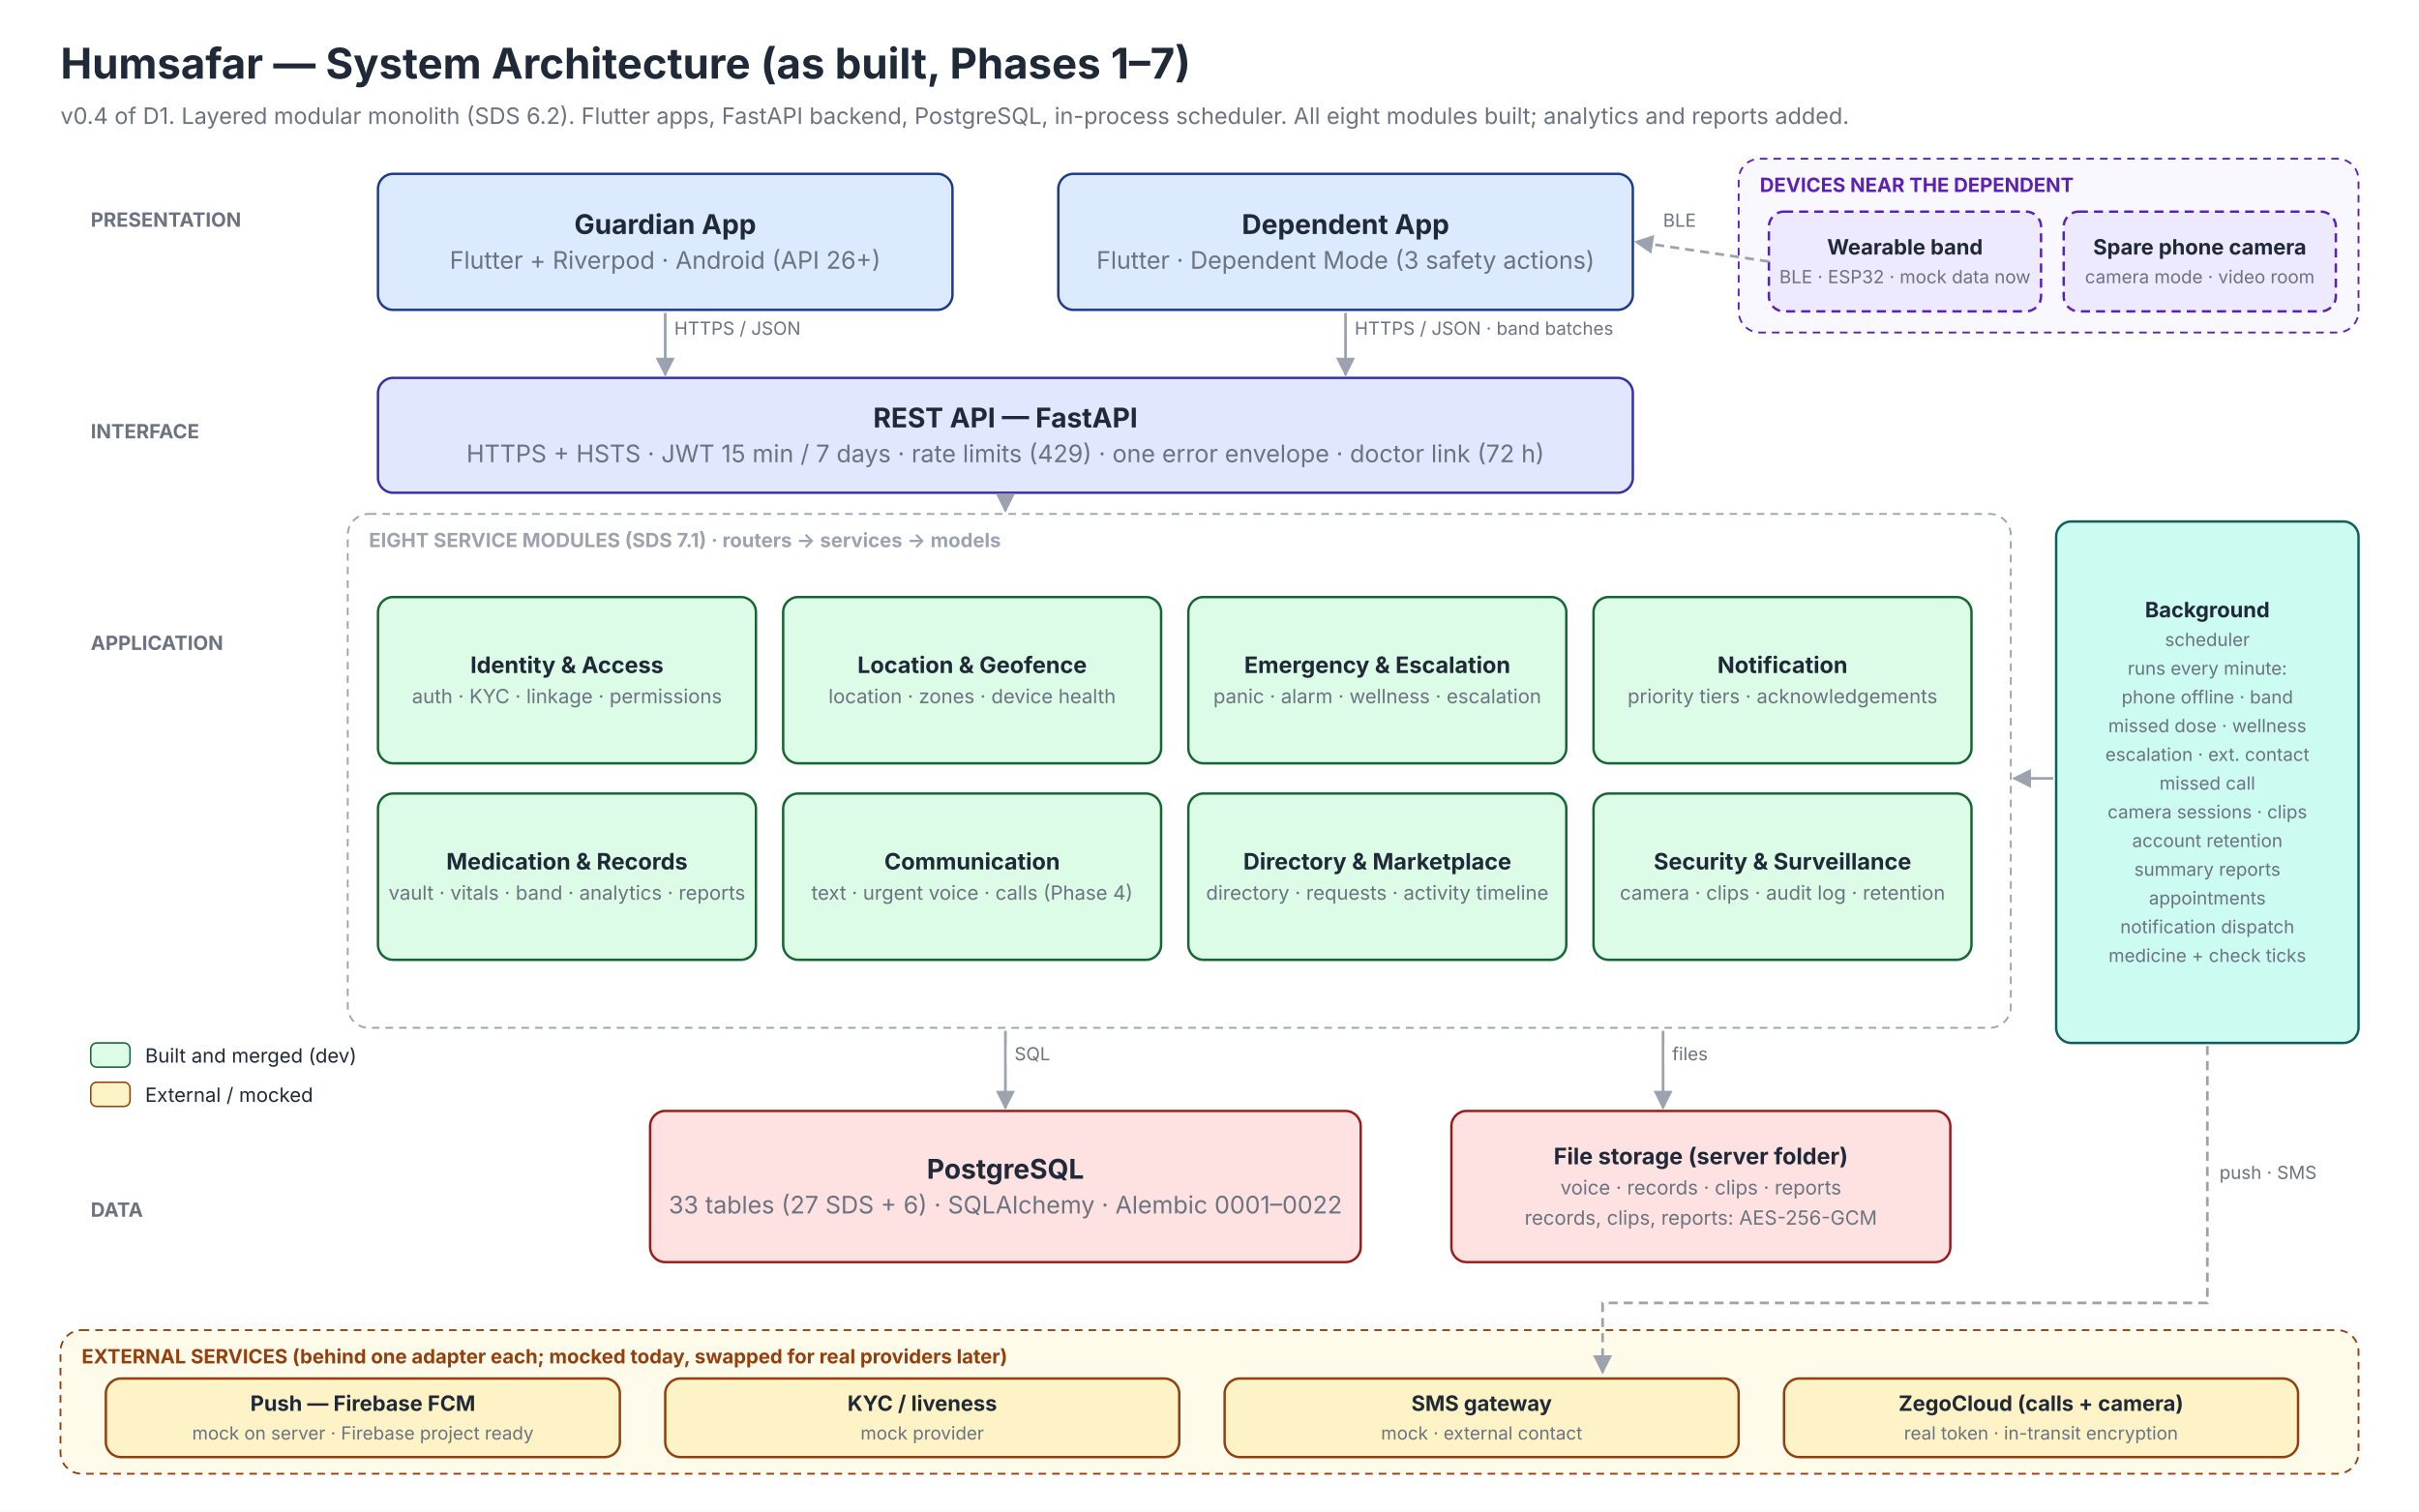
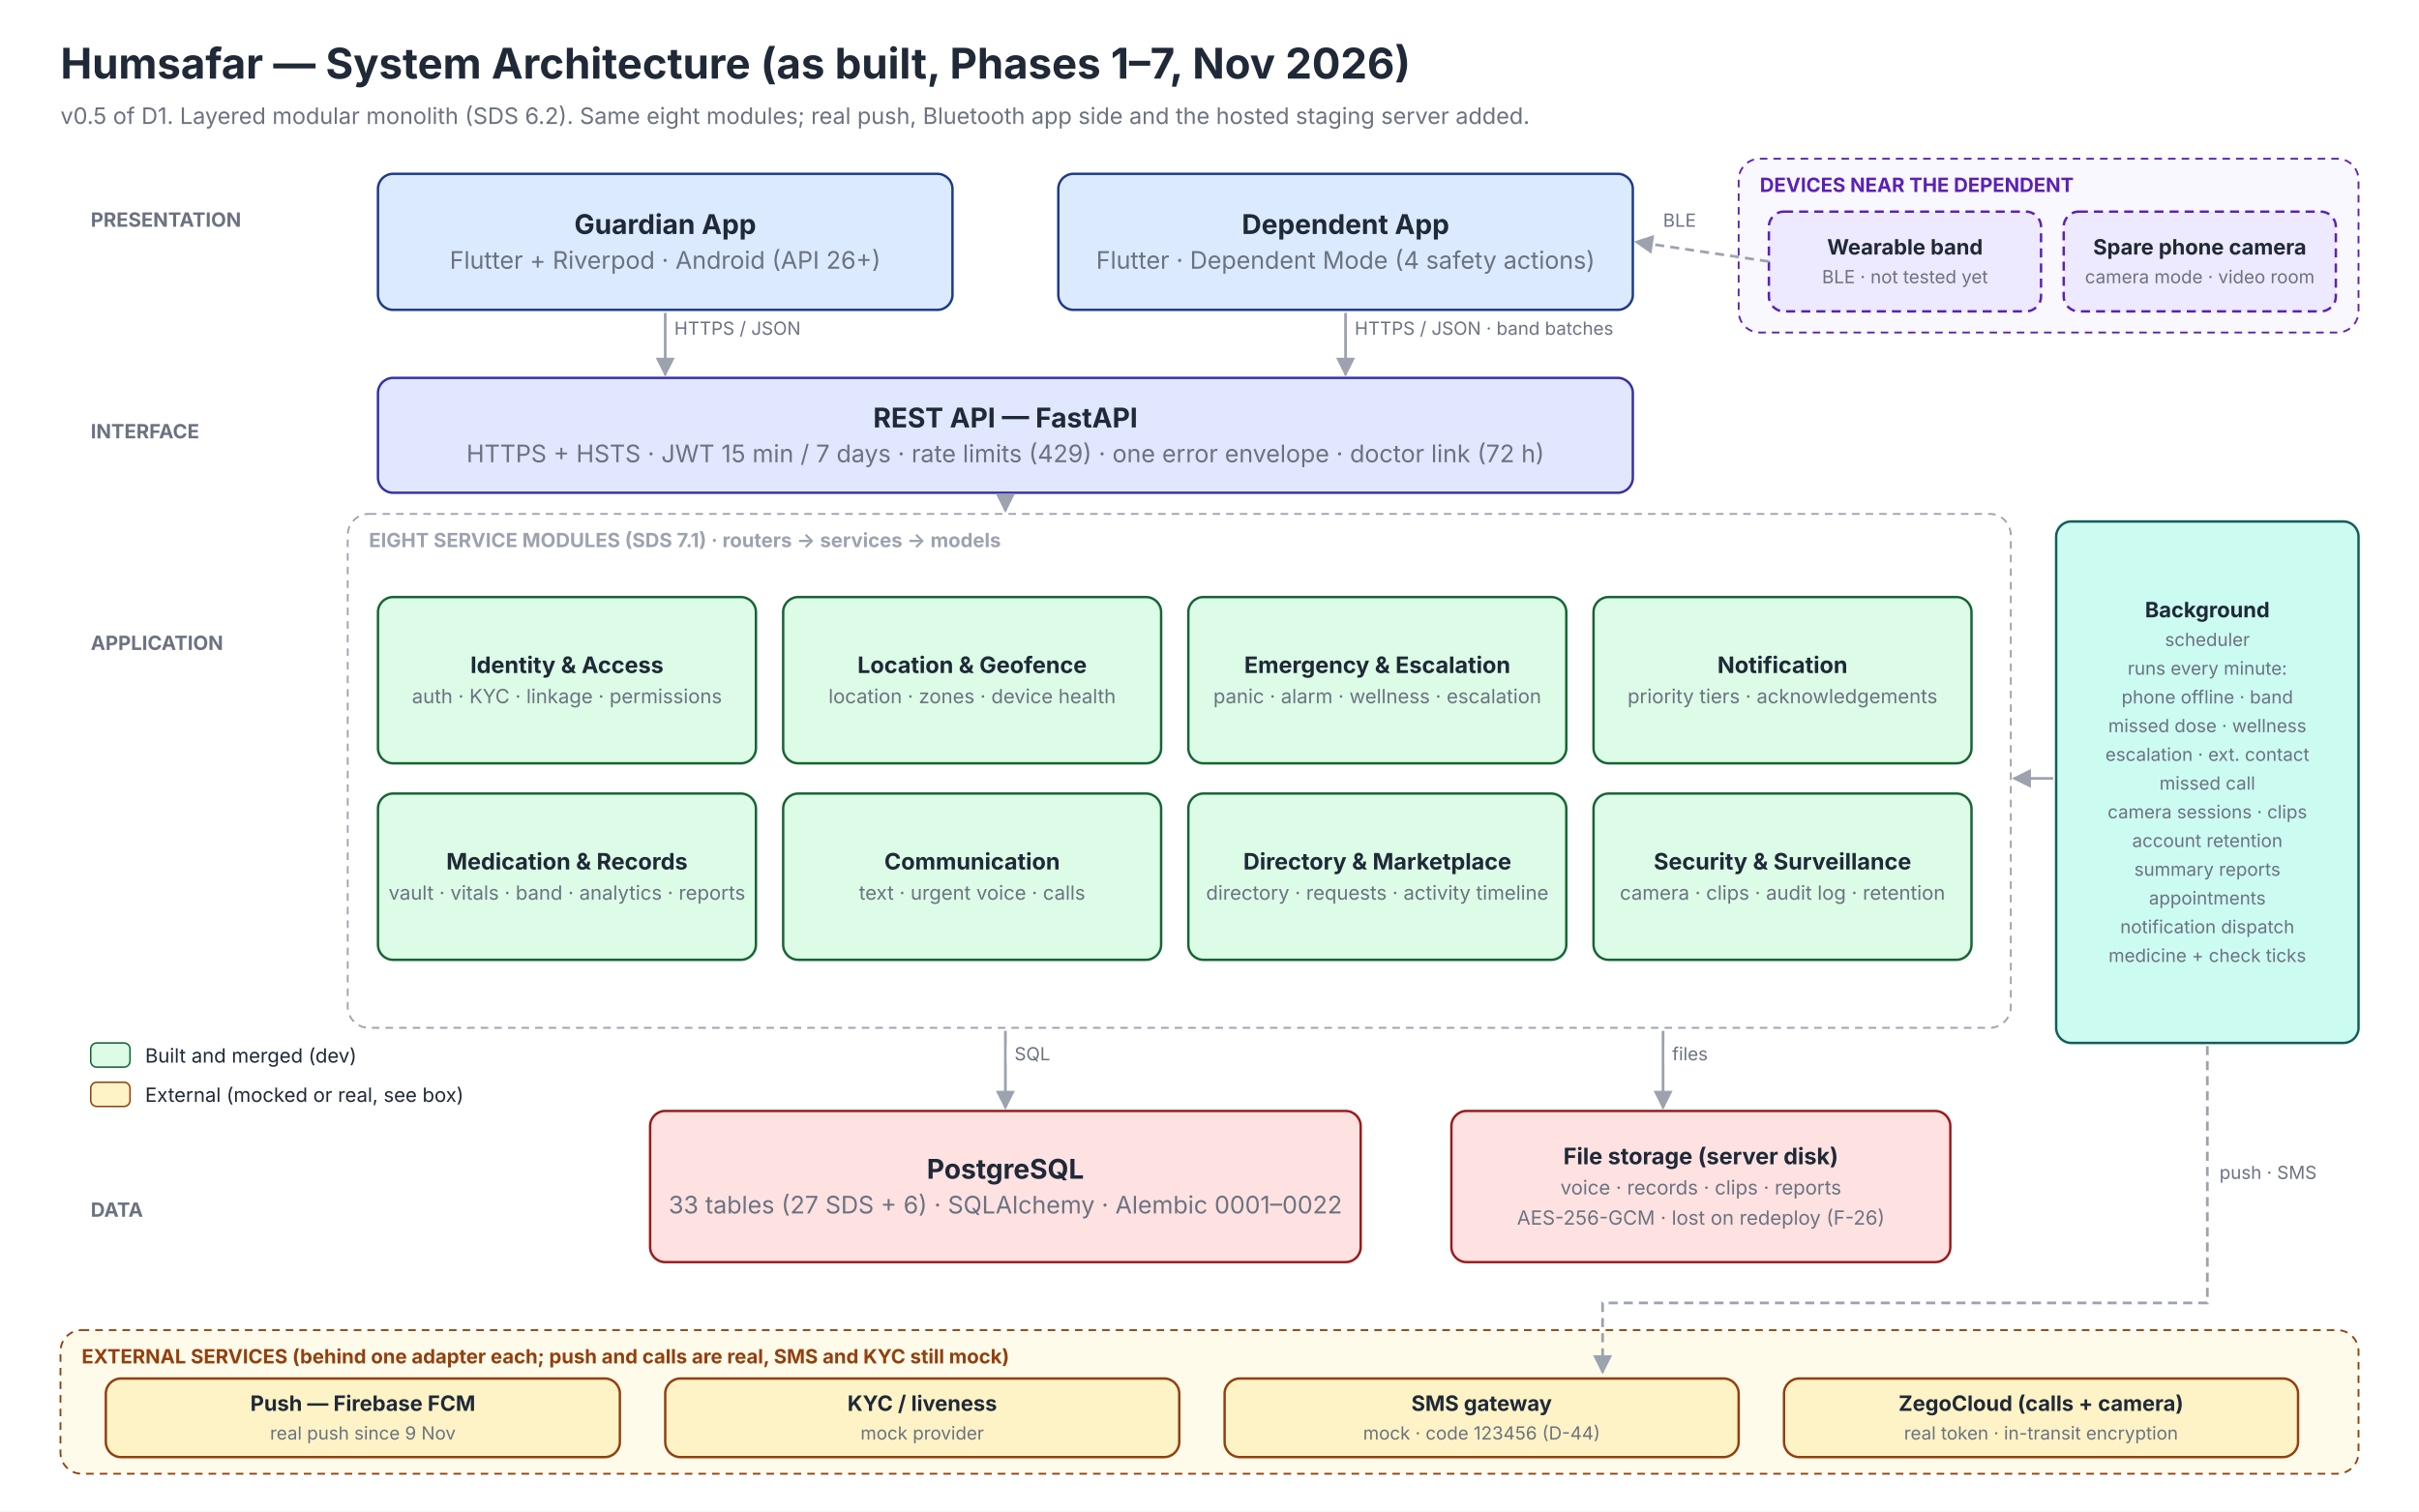
<svg xmlns="http://www.w3.org/2000/svg" width="1600" height="1000" viewBox="0 0 1600 1000">
  <defs>
    <marker id="ah" viewBox="0 0 10 10" refX="9" refY="5" markerWidth="7" markerHeight="7" orient="auto-start-reverse">
      <path d="M0 0 L10 5 L0 10 z" fill="#9CA3AF" />
    </marker>
  </defs>
  <rect x="0" y="0" width="1600" height="1000" fill="#FFFFFF" />
-   <text x="40" y="52" font-family="Inter, Arial, sans-serif" font-size="28" font-weight="700" fill="#1F2937" text-anchor="start">Humsafar — System Architecture (as built, Phases 1–7)</text>
-   <text x="40" y="82" font-family="Inter, Arial, sans-serif" font-size="15" font-weight="400" fill="#6B7280" text-anchor="start">v0.4 of D1. Layered modular monolith (SDS 6.2). Flutter apps, FastAPI backend, PostgreSQL, in-process scheduler. All eight modules built; analytics and reports added.</text>
+   <text x="40" y="52" font-family="Inter, Arial, sans-serif" font-size="28" font-weight="700" fill="#1F2937" text-anchor="start">Humsafar — System Architecture (as built, Phases 1–7, Nov 2026)</text>
+   <text x="40" y="82" font-family="Inter, Arial, sans-serif" font-size="15" font-weight="400" fill="#6B7280" text-anchor="start">v0.5 of D1. Layered modular monolith (SDS 6.2). Same eight modules; real push, Bluetooth app side and the hosted staging server added.</text>
  <text x="60" y="150" font-family="Inter, Arial, sans-serif" font-size="13" font-weight="700" fill="#6B7280" text-anchor="start">PRESENTATION</text>
  <rect x="250" y="115" width="380" height="90" rx="10" fill="#DBEAFE" stroke="#1E3A8A" stroke-width="1.6" />
  <text x="440.0" y="154.8" font-family="Inter, Arial, sans-serif" font-size="18" font-weight="700" fill="#1F2937" text-anchor="middle">Guardian App</text>
  <text x="440.0" y="177.8" font-family="Inter, Arial, sans-serif" font-size="16" font-weight="400" fill="#6B7280" text-anchor="middle">Flutter + Riverpod · Android (API 26+)</text>
  <rect x="700" y="115" width="380" height="90" rx="10" fill="#DBEAFE" stroke="#1E3A8A" stroke-width="1.6" />
  <text x="890.0" y="154.8" font-family="Inter, Arial, sans-serif" font-size="18" font-weight="700" fill="#1F2937" text-anchor="middle">Dependent App</text>
-   <text x="890.0" y="177.8" font-family="Inter, Arial, sans-serif" font-size="16" font-weight="400" fill="#6B7280" text-anchor="middle">Flutter · Dependent Mode (3 safety actions)</text>
+   <text x="890.0" y="177.8" font-family="Inter, Arial, sans-serif" font-size="16" font-weight="400" fill="#6B7280" text-anchor="middle">Flutter · Dependent Mode (4 safety actions)</text>
  <rect x="1150" y="105" width="410" height="115" rx="14" fill="#EDE9FE" fill-opacity="0.35" stroke="#5B21B6" stroke-width="1.2" stroke-dasharray="5 4" />
  <text x="1164" y="127" font-family="Inter, Arial, sans-serif" font-size="13" font-weight="700" fill="#5B21B6" text-anchor="start">DEVICES NEAR THE DEPENDENT</text>
  <rect x="1170" y="140" width="180" height="66" rx="10" fill="#EDE9FE" stroke="#5B21B6" stroke-width="1.6" stroke-dasharray="6 4" />
  <text x="1260.0" y="168.4" font-family="Inter, Arial, sans-serif" font-size="14" font-weight="700" fill="#1F2937" text-anchor="middle">Wearable band</text>
-   <text x="1260.0" y="187.4" font-family="Inter, Arial, sans-serif" font-size="12" font-weight="400" fill="#6B7280" text-anchor="middle">BLE · ESP32 · mock data now</text>
+   <text x="1260.0" y="187.4" font-family="Inter, Arial, sans-serif" font-size="12" font-weight="400" fill="#6B7280" text-anchor="middle">BLE · not tested yet</text>
  <rect x="1365" y="140" width="180" height="66" rx="10" fill="#EDE9FE" stroke="#5B21B6" stroke-width="1.6" stroke-dasharray="6 4" />
  <text x="1455.0" y="168.4" font-family="Inter, Arial, sans-serif" font-size="14" font-weight="700" fill="#1F2937" text-anchor="middle">Spare phone camera</text>
  <text x="1455.0" y="187.4" font-family="Inter, Arial, sans-serif" font-size="12" font-weight="400" fill="#6B7280" text-anchor="middle">camera mode · video room</text>
  <line x1="1170" y1="173" x2="1082" y2="160" stroke="#9CA3AF" stroke-width="1.8" stroke-dasharray="6 4" marker-end="url(#ah)" />
  <rect x="1095" y="137" width="29.8" height="18" rx="4" fill="#FFFFFF" fill-opacity="0.9" />
  <text x="1100" y="150" font-family="Inter, Arial, sans-serif" font-size="12" font-weight="400" fill="#6B7280" text-anchor="start">BLE</text>
  <text x="60" y="290" font-family="Inter, Arial, sans-serif" font-size="13" font-weight="700" fill="#6B7280" text-anchor="start">INTERFACE</text>
  <rect x="250" y="250" width="830" height="76" rx="10" fill="#E0E7FF" stroke="#3730A3" stroke-width="1.6" />
  <text x="665.0" y="282.8" font-family="Inter, Arial, sans-serif" font-size="18" font-weight="700" fill="#1F2937" text-anchor="middle">REST API — FastAPI</text>
  <text x="665.0" y="305.8" font-family="Inter, Arial, sans-serif" font-size="16" font-weight="400" fill="#6B7280" text-anchor="middle">HTTPS + HSTS · JWT 15 min / 7 days · rate limits (429) · one error envelope · doctor link (72 h)</text>
  <line x1="440" y1="207" x2="440" y2="248" stroke="#9CA3AF" stroke-width="1.8" marker-end="url(#ah)" />
  <rect x="441.0" y="208.5" width="89.2" height="18" rx="4" fill="#FFFFFF" fill-opacity="0.9" />
  <text x="446.0" y="221.5" font-family="Inter, Arial, sans-serif" font-size="12" font-weight="400" fill="#6B7280" text-anchor="start">HTTPS / JSON</text>
  <line x1="890" y1="207" x2="890" y2="248" stroke="#9CA3AF" stroke-width="1.8" marker-end="url(#ah)" />
  <rect x="891.0" y="208.5" width="188.2" height="18" rx="4" fill="#FFFFFF" fill-opacity="0.9" />
  <text x="896.0" y="221.5" font-family="Inter, Arial, sans-serif" font-size="12" font-weight="400" fill="#6B7280" text-anchor="start">HTTPS / JSON · band batches</text>
  <text x="60" y="430" font-family="Inter, Arial, sans-serif" font-size="13" font-weight="700" fill="#6B7280" text-anchor="start">APPLICATION</text>
  <rect x="230" y="340" width="1100" height="340" rx="14" fill="#FFFFFF" fill-opacity="0.35" stroke="#9CA3AF" stroke-width="1.2" stroke-dasharray="5 4" />
  <text x="244" y="362" font-family="Inter, Arial, sans-serif" font-size="13" font-weight="700" fill="#9CA3AF" text-anchor="start">EIGHT SERVICE MODULES (SDS 7.1)  ·  routers → services → models</text>
  <rect x="250" y="395" width="250" height="110" rx="10" fill="#DCFCE7" stroke="#166534" stroke-width="1.6" />
  <text x="375.0" y="445.25" font-family="Inter, Arial, sans-serif" font-size="15" font-weight="700" fill="#1F2937" text-anchor="middle">Identity &amp; Access</text>
  <text x="375.0" y="465.25" font-family="Inter, Arial, sans-serif" font-size="13" font-weight="400" fill="#6B7280" text-anchor="middle">auth · KYC · linkage · permissions</text>
  <rect x="518" y="395" width="250" height="110" rx="10" fill="#DCFCE7" stroke="#166534" stroke-width="1.6" />
  <text x="643.0" y="445.25" font-family="Inter, Arial, sans-serif" font-size="15" font-weight="700" fill="#1F2937" text-anchor="middle">Location &amp; Geofence</text>
  <text x="643.0" y="465.25" font-family="Inter, Arial, sans-serif" font-size="13" font-weight="400" fill="#6B7280" text-anchor="middle">location · zones · device health</text>
  <rect x="786" y="395" width="250" height="110" rx="10" fill="#DCFCE7" stroke="#166534" stroke-width="1.6" />
  <text x="911.0" y="445.25" font-family="Inter, Arial, sans-serif" font-size="15" font-weight="700" fill="#1F2937" text-anchor="middle">Emergency &amp; Escalation</text>
  <text x="911.0" y="465.25" font-family="Inter, Arial, sans-serif" font-size="13" font-weight="400" fill="#6B7280" text-anchor="middle">panic · alarm · wellness · escalation</text>
  <rect x="1054" y="395" width="250" height="110" rx="10" fill="#DCFCE7" stroke="#166534" stroke-width="1.6" />
  <text x="1179.0" y="445.25" font-family="Inter, Arial, sans-serif" font-size="15" font-weight="700" fill="#1F2937" text-anchor="middle">Notification</text>
  <text x="1179.0" y="465.25" font-family="Inter, Arial, sans-serif" font-size="13" font-weight="400" fill="#6B7280" text-anchor="middle">priority tiers · acknowledgements</text>
  <rect x="250" y="525" width="250" height="110" rx="10" fill="#DCFCE7" stroke="#166534" stroke-width="1.6" />
  <text x="375.0" y="575.25" font-family="Inter, Arial, sans-serif" font-size="15" font-weight="700" fill="#1F2937" text-anchor="middle">Medication &amp; Records</text>
  <text x="375.0" y="595.25" font-family="Inter, Arial, sans-serif" font-size="13" font-weight="400" fill="#6B7280" text-anchor="middle">vault · vitals · band · analytics · reports</text>
  <rect x="518" y="525" width="250" height="110" rx="10" fill="#DCFCE7" stroke="#166534" stroke-width="1.6" />
  <text x="643.0" y="575.25" font-family="Inter, Arial, sans-serif" font-size="15" font-weight="700" fill="#1F2937" text-anchor="middle">Communication</text>
-   <text x="643.0" y="595.25" font-family="Inter, Arial, sans-serif" font-size="13" font-weight="400" fill="#6B7280" text-anchor="middle">text · urgent voice · calls (Phase 4)</text>
+   <text x="643.0" y="595.25" font-family="Inter, Arial, sans-serif" font-size="13" font-weight="400" fill="#6B7280" text-anchor="middle">text · urgent voice · calls</text>
  <rect x="786" y="525" width="250" height="110" rx="10" fill="#DCFCE7" stroke="#166534" stroke-width="1.6" />
  <text x="911.0" y="575.25" font-family="Inter, Arial, sans-serif" font-size="15" font-weight="700" fill="#1F2937" text-anchor="middle">Directory &amp; Marketplace</text>
  <text x="911.0" y="595.25" font-family="Inter, Arial, sans-serif" font-size="13" font-weight="400" fill="#6B7280" text-anchor="middle">directory · requests · activity timeline</text>
  <rect x="1054" y="525" width="250" height="110" rx="10" fill="#DCFCE7" stroke="#166534" stroke-width="1.6" />
  <text x="1179.0" y="575.25" font-family="Inter, Arial, sans-serif" font-size="15" font-weight="700" fill="#1F2937" text-anchor="middle">Security &amp; Surveillance</text>
  <text x="1179.0" y="595.25" font-family="Inter, Arial, sans-serif" font-size="13" font-weight="400" fill="#6B7280" text-anchor="middle">camera · clips · audit log · retention</text>
  <line x1="665" y1="328" x2="665" y2="338" stroke="#9CA3AF" stroke-width="1.8" marker-end="url(#ah)" />
  <rect x="1360" y="345" width="200" height="345" rx="10" fill="#CCFBF1" stroke="#115E59" stroke-width="1.6" />
  <text x="1460.0" y="408.4" font-family="Inter, Arial, sans-serif" font-size="14" font-weight="700" fill="#1F2937" text-anchor="middle">Background</text>
  <text x="1460.0" y="427.4" font-family="Inter, Arial, sans-serif" font-size="12" font-weight="400" fill="#6B7280" text-anchor="middle">scheduler</text>
  <text x="1460.0" y="446.4" font-family="Inter, Arial, sans-serif" font-size="12" font-weight="400" fill="#6B7280" text-anchor="middle">runs every minute:</text>
  <text x="1460.0" y="465.4" font-family="Inter, Arial, sans-serif" font-size="12" font-weight="400" fill="#6B7280" text-anchor="middle">phone offline · band</text>
  <text x="1460.0" y="484.4" font-family="Inter, Arial, sans-serif" font-size="12" font-weight="400" fill="#6B7280" text-anchor="middle">missed dose · wellness</text>
  <text x="1460.0" y="503.4" font-family="Inter, Arial, sans-serif" font-size="12" font-weight="400" fill="#6B7280" text-anchor="middle">escalation · ext. contact</text>
  <text x="1460.0" y="522.4" font-family="Inter, Arial, sans-serif" font-size="12" font-weight="400" fill="#6B7280" text-anchor="middle">missed call</text>
  <text x="1460.0" y="541.4" font-family="Inter, Arial, sans-serif" font-size="12" font-weight="400" fill="#6B7280" text-anchor="middle">camera sessions · clips</text>
  <text x="1460.0" y="560.4" font-family="Inter, Arial, sans-serif" font-size="12" font-weight="400" fill="#6B7280" text-anchor="middle">account retention</text>
  <text x="1460.0" y="579.4" font-family="Inter, Arial, sans-serif" font-size="12" font-weight="400" fill="#6B7280" text-anchor="middle">summary reports</text>
  <text x="1460.0" y="598.4" font-family="Inter, Arial, sans-serif" font-size="12" font-weight="400" fill="#6B7280" text-anchor="middle">appointments</text>
  <text x="1460.0" y="617.4" font-family="Inter, Arial, sans-serif" font-size="12" font-weight="400" fill="#6B7280" text-anchor="middle">notification dispatch</text>
  <text x="1460.0" y="636.4" font-family="Inter, Arial, sans-serif" font-size="12" font-weight="400" fill="#6B7280" text-anchor="middle">medicine + check ticks</text>
  <line x1="1358" y1="515" x2="1332" y2="515" stroke="#9CA3AF" stroke-width="1.8" marker-end="url(#ah)" />
  <text x="60" y="805" font-family="Inter, Arial, sans-serif" font-size="13" font-weight="700" fill="#6B7280" text-anchor="start">DATA</text>
  <rect x="430" y="735" width="470" height="100" rx="10" fill="#FEE2E2" stroke="#991B1B" stroke-width="1.6" />
  <text x="665.0" y="779.8" font-family="Inter, Arial, sans-serif" font-size="18" font-weight="700" fill="#1F2937" text-anchor="middle">PostgreSQL</text>
  <text x="665.0" y="802.8" font-family="Inter, Arial, sans-serif" font-size="16" font-weight="400" fill="#6B7280" text-anchor="middle">33 tables (27 SDS + 6) · SQLAlchemy · Alembic 0001–0022</text>
  <rect x="960" y="735" width="330" height="100" rx="10" fill="#FEE2E2" stroke="#991B1B" stroke-width="1.6" />
-   <text x="1125.0" y="770.25" font-family="Inter, Arial, sans-serif" font-size="15" font-weight="700" fill="#1F2937" text-anchor="middle">File storage (server folder)</text>
+   <text x="1125.0" y="770.25" font-family="Inter, Arial, sans-serif" font-size="15" font-weight="700" fill="#1F2937" text-anchor="middle">File storage (server disk)</text>
  <text x="1125.0" y="790.25" font-family="Inter, Arial, sans-serif" font-size="13" font-weight="400" fill="#6B7280" text-anchor="middle">voice · records · clips · reports</text>
-   <text x="1125.0" y="810.25" font-family="Inter, Arial, sans-serif" font-size="13" font-weight="400" fill="#6B7280" text-anchor="middle">records, clips, reports: AES-256-GCM</text>
+   <text x="1125.0" y="810.25" font-family="Inter, Arial, sans-serif" font-size="13" font-weight="400" fill="#6B7280" text-anchor="middle">AES-256-GCM · lost on redeploy (F-26)</text>
  <line x1="665" y1="682" x2="665" y2="733" stroke="#9CA3AF" stroke-width="1.8" marker-end="url(#ah)" />
  <rect x="666.0" y="688.5" width="29.8" height="18" rx="4" fill="#FFFFFF" fill-opacity="0.9" />
  <text x="671.0" y="701.5" font-family="Inter, Arial, sans-serif" font-size="12" font-weight="400" fill="#6B7280" text-anchor="start">SQL</text>
  <line x1="1100" y1="682" x2="1100" y2="733" stroke="#9CA3AF" stroke-width="1.8" marker-end="url(#ah)" />
  <rect x="1101.0" y="688.5" width="43.0" height="18" rx="4" fill="#FFFFFF" fill-opacity="0.9" />
  <text x="1106.0" y="701.5" font-family="Inter, Arial, sans-serif" font-size="12" font-weight="400" fill="#6B7280" text-anchor="start">files</text>
  <rect x="40" y="880" width="1520" height="95" rx="14" fill="#FEF3C7" fill-opacity="0.35" stroke="#92400E" stroke-width="1.2" stroke-dasharray="5 4" />
-   <text x="54" y="902" font-family="Inter, Arial, sans-serif" font-size="13" font-weight="700" fill="#92400E" text-anchor="start">EXTERNAL SERVICES (behind one adapter each; mocked today, swapped for real providers later)</text>
+   <text x="54" y="902" font-family="Inter, Arial, sans-serif" font-size="13" font-weight="700" fill="#92400E" text-anchor="start">EXTERNAL SERVICES (behind one adapter each; push and calls are real, SMS and KYC still mock)</text>
  <rect x="70" y="912" width="340" height="52" rx="10" fill="#FEF3C7" stroke="#92400E" stroke-width="1.6" />
  <text x="240.0" y="933.4" font-family="Inter, Arial, sans-serif" font-size="14" font-weight="700" fill="#1F2937" text-anchor="middle">Push — Firebase FCM</text>
-   <text x="240.0" y="952.4" font-family="Inter, Arial, sans-serif" font-size="12" font-weight="400" fill="#6B7280" text-anchor="middle">mock on server · Firebase project ready</text>
+   <text x="240.0" y="952.4" font-family="Inter, Arial, sans-serif" font-size="12" font-weight="400" fill="#6B7280" text-anchor="middle">real push since 9 Nov</text>
  <rect x="440" y="912" width="340" height="52" rx="10" fill="#FEF3C7" stroke="#92400E" stroke-width="1.6" />
  <text x="610.0" y="933.4" font-family="Inter, Arial, sans-serif" font-size="14" font-weight="700" fill="#1F2937" text-anchor="middle">KYC / liveness</text>
  <text x="610.0" y="952.4" font-family="Inter, Arial, sans-serif" font-size="12" font-weight="400" fill="#6B7280" text-anchor="middle">mock provider</text>
  <rect x="810" y="912" width="340" height="52" rx="10" fill="#FEF3C7" stroke="#92400E" stroke-width="1.6" />
  <text x="980.0" y="933.4" font-family="Inter, Arial, sans-serif" font-size="14" font-weight="700" fill="#1F2937" text-anchor="middle">SMS gateway</text>
-   <text x="980.0" y="952.4" font-family="Inter, Arial, sans-serif" font-size="12" font-weight="400" fill="#6B7280" text-anchor="middle">mock · external contact</text>
+   <text x="980.0" y="952.4" font-family="Inter, Arial, sans-serif" font-size="12" font-weight="400" fill="#6B7280" text-anchor="middle">mock · code 123456 (D-44)</text>
  <rect x="1180" y="912" width="340" height="52" rx="10" fill="#FEF3C7" stroke="#92400E" stroke-width="1.6" />
  <text x="1350.0" y="933.4" font-family="Inter, Arial, sans-serif" font-size="14" font-weight="700" fill="#1F2937" text-anchor="middle">ZegoCloud (calls + camera)</text>
  <text x="1350.0" y="952.4" font-family="Inter, Arial, sans-serif" font-size="12" font-weight="400" fill="#6B7280" text-anchor="middle">real token · in-transit encryption</text>
  <path d="M 1460 692 L 1460 862 L 1060 862 L 1060 908" fill="none" stroke="#9CA3AF" stroke-width="1.8" stroke-dasharray="6 4" marker-end="url(#ah)" />
  <text x="1468" y="780" font-family="Inter, Arial, sans-serif" font-size="12" font-weight="400" fill="#6B7280" text-anchor="start">push · SMS</text>
  <rect x="60" y="690" width="26" height="16" rx="4" fill="#DCFCE7" stroke="#166534" />
  <text x="96" y="703" font-family="Inter, Arial, sans-serif" font-size="13" font-weight="400" fill="#1F2937" text-anchor="start">Built and merged (dev)</text>
  <rect x="60" y="716" width="26" height="16" rx="4" fill="#FEF3C7" stroke="#92400E" />
-   <text x="96" y="729" font-family="Inter, Arial, sans-serif" font-size="13" font-weight="400" fill="#1F2937" text-anchor="start">External / mocked</text>
+   <text x="96" y="729" font-family="Inter, Arial, sans-serif" font-size="13" font-weight="400" fill="#1F2937" text-anchor="start">External (mocked or real, see box)</text>
</svg>
